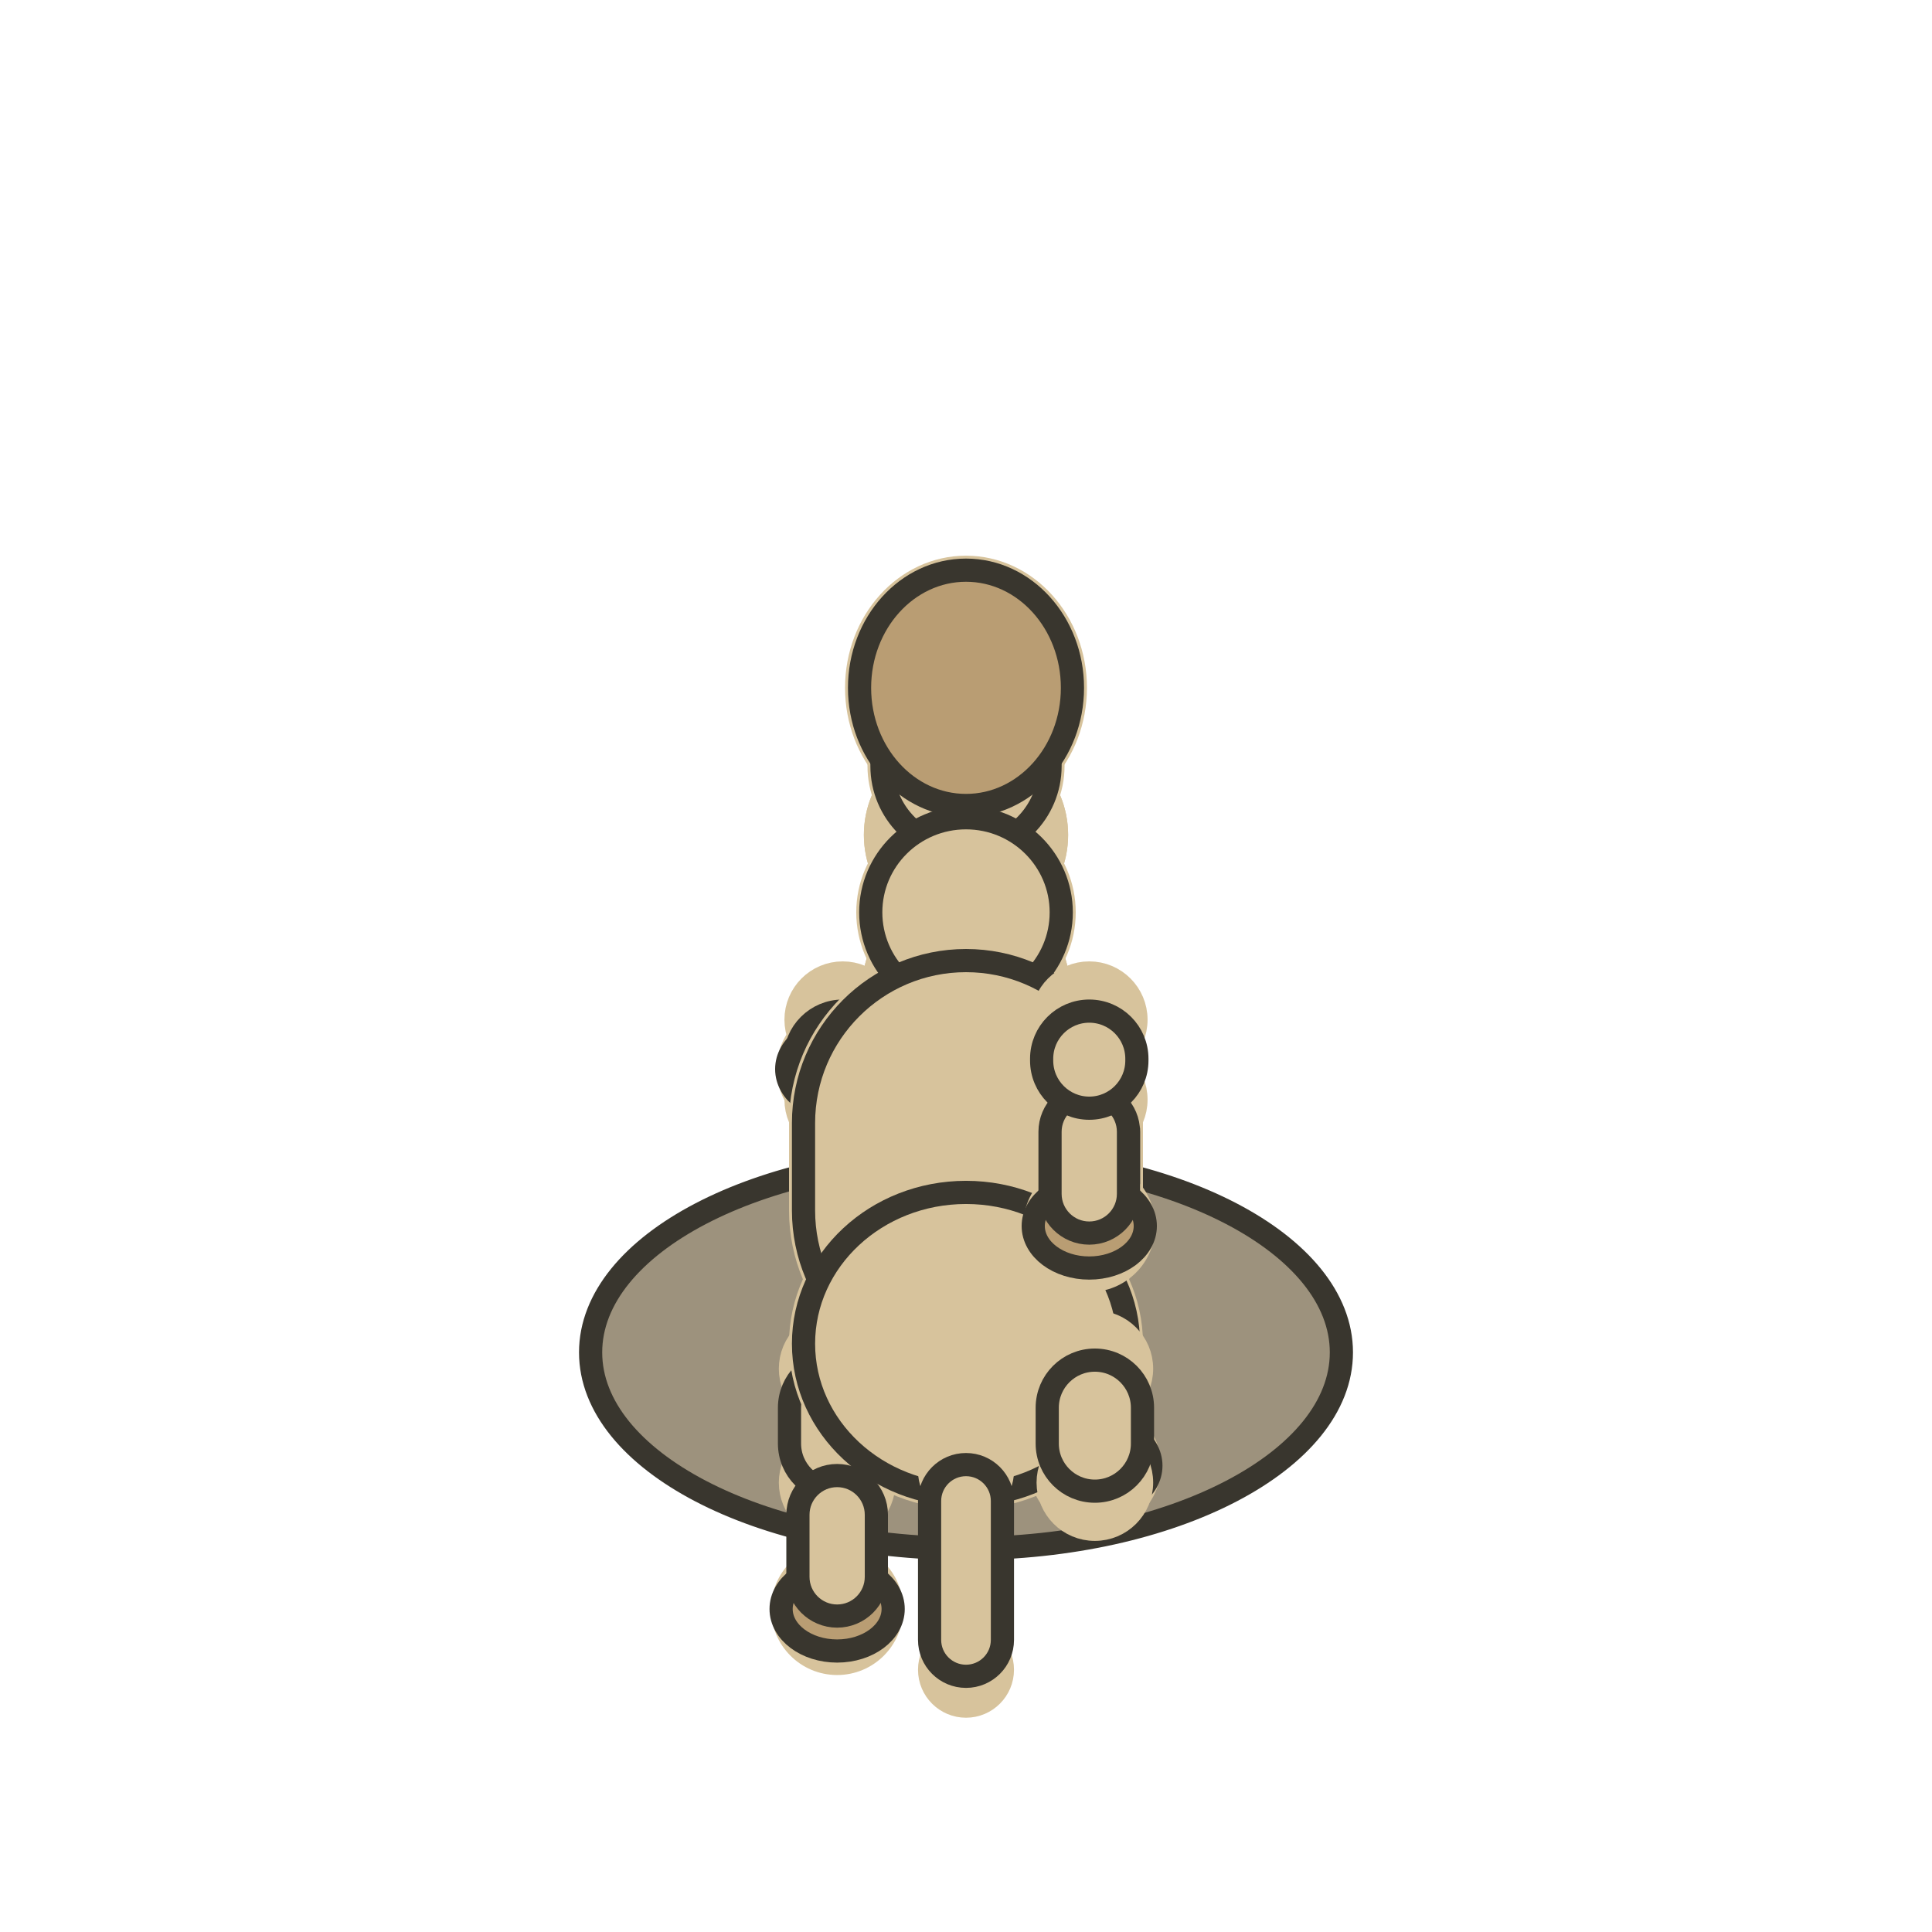
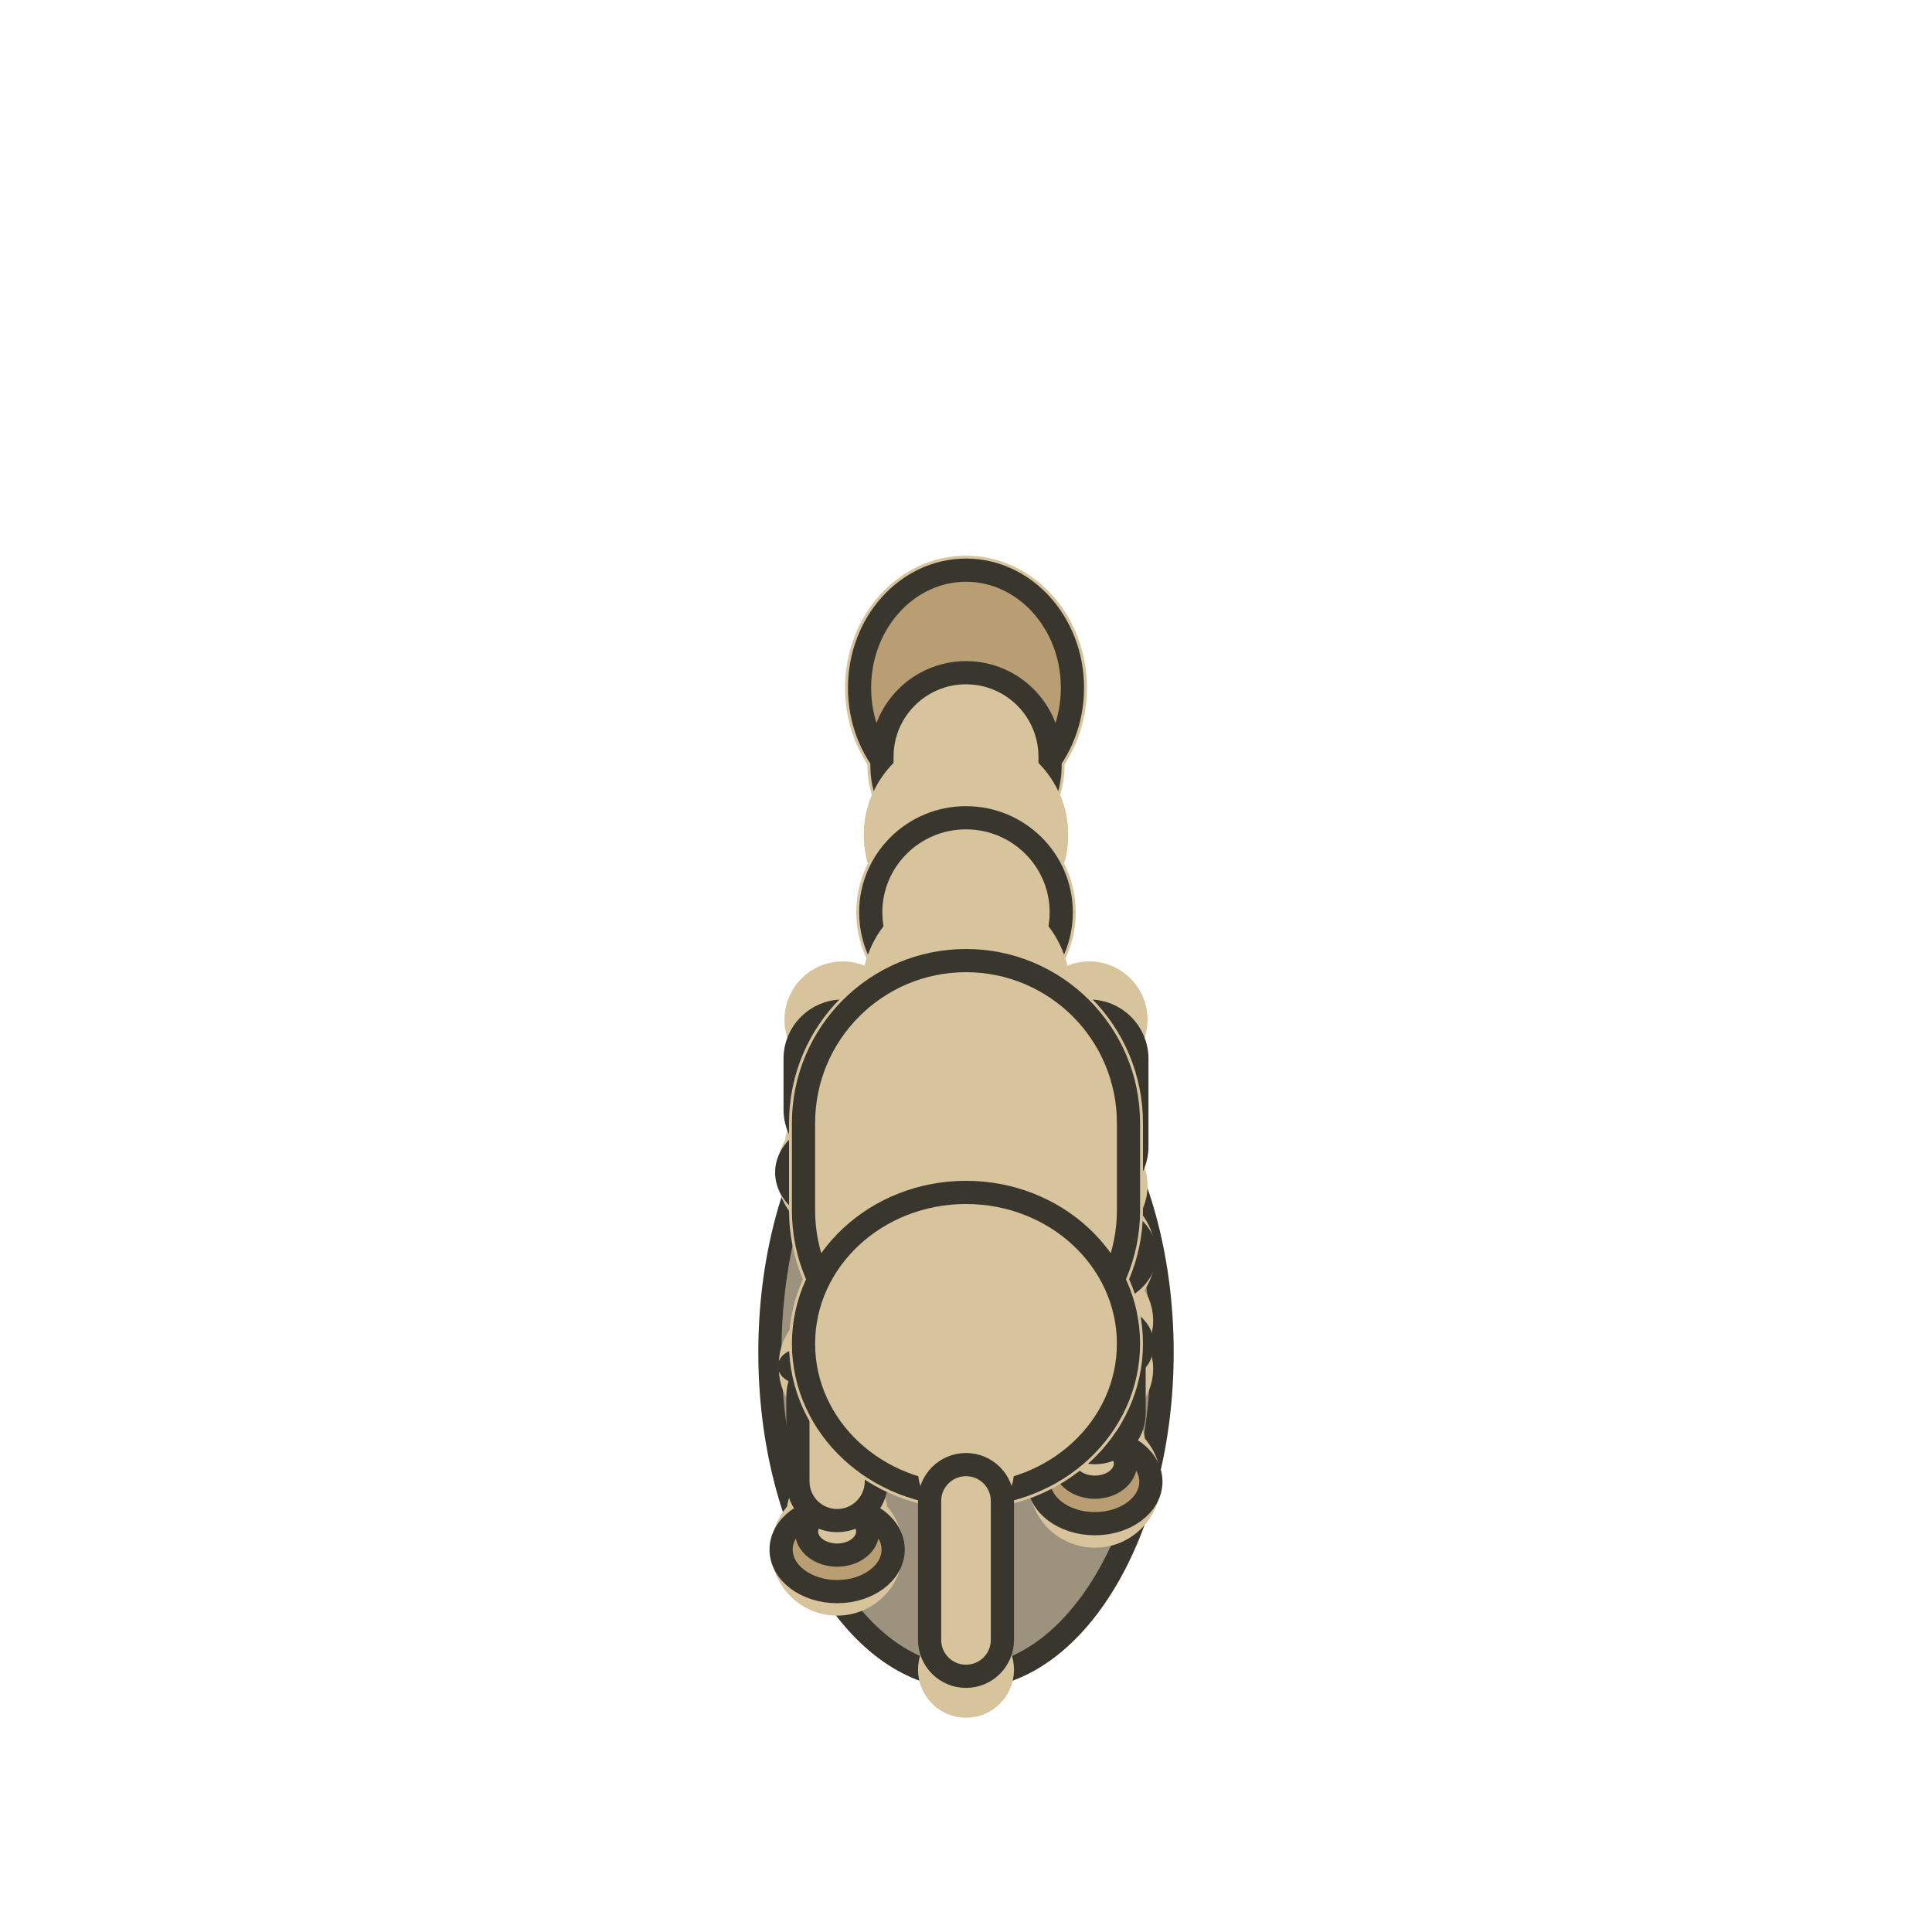
<svg xmlns="http://www.w3.org/2000/svg" viewBox="0 0 100 100">
  <style>.paperPlate{fill:#d7c39c;stroke:#39362e;stroke-width:1.2;vector-effect:non-scaling-stroke}.plateShade{fill:#b99d73}.paperPlate[data-palette-role="shadow"]{fill:#9d927d}.coreOccluderCell,.jointGasket{fill:#d7c39c;stroke:#d7c39c;stroke-width:1.5;vector-effect:non-scaling-stroke}.faceEye{fill:#fffdf7;stroke:#39362e;stroke-width:.8}.faceNose,.wingMembrane{fill:#b99d73;stroke:#39362e;stroke-width:.8;stroke-linejoin:round}</style>
  <g id="groundShadowGroup" data-compositing-group="ground shadow">
-     <ellipse id="castShadow" class="paperPlate" data-palette-role="shadow" cx="50" cy="70" rx="19.43" ry="10.15" />
+     <ellipse id="castShadow" class="paperPlate" data-palette-role="shadow" cx="0" cy="0" rx="19.43" ry="10.15" transform="matrix(0 -0.8660254 1 0 50 70)" />
  </g>
  <g id="cameraFarAppendagesGroup" data-compositing-group="camera-far appendages">
-     <circle id="farFrontPawGasket" class="jointGasket" data-palette-role="base" cx="43.62" cy="55.338" r="2.668" />
-     <circle id="nearRearPawGasket" class="jointGasket" data-palette-role="base" cx="56.67" cy="75.863" r="2.668" />
-     <circle id="farFrontKneeGasket" class="jointGasket" data-palette-role="base" cx="43.62" cy="56.917" r="2.268" />
-     <circle id="farRearKneeGasket" class="jointGasket" data-palette-role="base" cx="43.33" cy="76.739" r="2.268" />
+     <circle id="farFrontPawGasket" class="jointGasket" data-palette-role="base" cx="43.62" cy="60.687" r="2.668" />
+     <circle id="nearFrontPawGasket" class="jointGasket" data-palette-role="base" cx="56.38" cy="64.907" r="2.668" />
+     <circle id="nearRearPawGasket" class="jointGasket" data-palette-role="base" cx="56.67" cy="76.691" r="2.668" />
+     <circle id="farFrontKneeGasket" class="jointGasket" data-palette-role="base" cx="43.62" cy="59.448" r="2.268" />
+     <circle id="farRearPawGasket" class="jointGasket" data-palette-role="base" cx="43.33" cy="80.207" r="2.668" />
+     <circle id="nearFrontKneeGasket" class="jointGasket" data-palette-role="base" cx="56.38" cy="61.365" r="2.268" />
+     <circle id="nearRearHockGasket" class="jointGasket" data-palette-role="base" cx="56.67" cy="74.824" r="1.868" />
+     <circle id="farRearHockGasket" class="jointGasket" data-palette-role="base" cx="43.33" cy="78.34" r="1.868" />
+     <circle id="farRearKneeGasket" class="jointGasket" data-palette-role="base" cx="43.33" cy="70.592" r="2.268" />
+     <circle id="nearRearKneeGasket" class="jointGasket" data-palette-role="base" cx="56.67" cy="68.362" r="2.268" />
    <circle id="farFrontHipGasket" class="jointGasket" data-palette-role="base" cx="43.62" cy="52.779" r="2.268" />
+     <circle id="nearFrontHipGasket" class="jointGasket" data-palette-role="base" cx="56.38" cy="52.779" r="2.268" />
    <circle id="farRearHipGasket" class="jointGasket" data-palette-role="base" cx="43.33" cy="70.844" r="2.268" />
-     <ellipse id="farFrontPawPlate" class="paperPlate plateShade" data-palette-role="hoof" cx="43.62" cy="55.338" rx="2.9" ry="2.175" />
-     <rect id="farFrontLowerPlate" class="paperPlate" data-palette-role="base" x="43.255" y="54.887" width="2.31" height="4.06" rx="2.03" transform="rotate(-90 43.62 56.91673)" />
-     <ellipse id="nearRearPawPlate" class="paperPlate plateShade" data-palette-role="hoof" cx="56.67" cy="75.863" rx="2.9" ry="2.175" />
-     <rect id="nearRearLowerPlate" class="paperPlate" data-palette-role="base" x="56.305" y="74.709" width="1.607" height="4.06" rx="2.03" transform="rotate(-90 56.67 76.73934)" />
-     <rect id="farFrontUpperPlate" class="paperPlate" data-palette-role="base" x="43.176" y="50.314" width="5.025" height="4.93" rx="2.465" transform="rotate(90 43.62 52.77902)" />
-     <rect id="farRearUpperPlate" class="paperPlate" data-palette-role="base" x="42.886" y="68.379" width="6.783" height="4.93" rx="2.465" transform="rotate(90 43.33 70.8436)" />
+     <circle id="nearRearHipGasket" class="jointGasket" data-palette-role="base" cx="56.67" cy="70.844" r="2.268" />
+     <ellipse id="farFrontPawPlate" class="paperPlate plateShade" data-palette-role="hoof" cx="43.62" cy="60.687" rx="2.9" ry="2.175" />
+     <rect id="farFrontLowerPlate" class="paperPlate" data-palette-role="base" x="43.255" y="57.418" width="1.97" height="4.06" rx="2.03" transform="rotate(90 43.62 59.44817)" />
+     <ellipse id="nearFrontPawPlate" class="paperPlate plateShade" data-palette-role="hoof" cx="56.38" cy="64.907" rx="2.9" ry="2.175" />
+     <rect id="nearFrontLowerPlate" class="paperPlate" data-palette-role="base" x="56.015" y="59.335" width="4.272" height="4.06" rx="2.03" transform="rotate(90 56.38 61.36519)" />
+     <ellipse id="nearRearPawPlate" class="paperPlate plateShade" data-palette-role="hoof" cx="56.67" cy="76.691" rx="2.9" ry="2.175" />
+     <rect id="nearRearPasternPlate" class="paperPlate" data-palette-role="base" x="56.385" y="73.241" width="2.437" height="3.167" rx="1.583" transform="rotate(90 56.67 74.82396)" />
+     <rect id="farFrontUpperPlate" class="paperPlate" data-palette-role="base" x="43.176" y="50.314" width="7.557" height="4.93" rx="2.465" transform="rotate(90 43.62 52.77902)" />
+     <ellipse id="farRearPawPlate" class="paperPlate plateShade" data-palette-role="hoof" cx="43.33" cy="80.207" rx="2.9" ry="2.175" />
+     <rect id="farRearPasternPlate" class="paperPlate" data-palette-role="base" x="43.045" y="76.757" width="2.437" height="3.167" rx="1.583" transform="rotate(90 43.33 78.34003)" />
+     <rect id="nearFrontUpperPlate" class="paperPlate" data-palette-role="base" x="55.936" y="50.314" width="9.474" height="4.93" rx="2.465" transform="rotate(90 56.38 52.77902)" />
+     <rect id="nearRearLowerPlate" class="paperPlate" data-palette-role="base" x="56.305" y="66.332" width="7.193" height="4.06" rx="2.03" transform="rotate(90 56.67 68.36151)" />
+     <rect id="farRearLowerPlate" class="paperPlate" data-palette-role="base" x="42.965" y="68.562" width="8.479" height="4.06" rx="2.03" transform="rotate(90 43.33 70.59151)" />
+     <rect id="farRearUpperPlate" class="paperPlate" data-palette-role="base" x="42.886" y="68.379" width="1.139" height="4.93" rx="2.465" transform="rotate(-90 43.33 70.8436)" />
+     <rect id="nearRearUpperPlate" class="paperPlate" data-palette-role="base" x="56.226" y="68.379" width="3.369" height="4.93" rx="2.465" transform="rotate(-90 56.67 70.8436)" />
  </g>
  <g id="opaqueCoreOccluderGroup" data-compositing-group="opaque core occluder">
    <g id="coreOccluder" data-palette-role="base" data-geometry="opaque-union">
      <rect id="torsoPlateOccluderCell" class="coreOccluderCell" data-palette-role="base" x="48.486" y="61.139" width="21.343" height="16.82" rx="8.41" transform="rotate(-90 50 69.54901)" />
      <ellipse id="pelvisPlateOccluderCell" class="coreOccluderCell" data-palette-role="base" cx="50" cy="69.549" rx="8.41" ry="7.83" />
      <rect id="neckPlateOccluderCell" class="coreOccluderCell" data-palette-role="base" x="49.113" y="46.303" width="9.793" height="9.86" rx="4.93" transform="rotate(-90 50 51.23328)" />
      <rect id="headConnectorPlateOccluderCell" class="coreOccluderCell" data-palette-role="base" x="49.217" y="38.865" width="9.178" height="8.7" rx="4.35" transform="rotate(-90 50 43.2146)" />
      <ellipse id="headPlateOccluderCell" class="coreOccluderCell" data-palette-role="base" cx="50" cy="35.602" rx="5.51" ry="6.09" />
      <circle id="pelvisGasketOccluderCell" class="coreOccluderCell" data-palette-role="base" cx="50" cy="69.549" r="4.64" />
      <circle id="chestGasketOccluderCell" class="coreOccluderCell" data-palette-role="base" cx="50" cy="51.233" r="4.64" />
      <circle id="neckGasketOccluderCell" class="coreOccluderCell" data-palette-role="base" cx="50" cy="43.215" r="4.536" />
      <circle id="headGasketOccluderCell" class="coreOccluderCell" data-palette-role="base" cx="50" cy="35.602" r="4.64" />
    </g>
  </g>
  <g id="coreSurfaceGroup" data-compositing-group="core surface plates">
    <circle id="headGasket" class="jointGasket" data-palette-role="secondary" cx="50" cy="35.602" r="4.64" />
+     <ellipse id="headPlate" class="paperPlate plateShade" data-palette-role="secondary" cx="50" cy="35.602" rx="5.51" ry="6.09" />
+     <rect id="headConnectorPlate" class="paperPlate" data-palette-role="base" x="49.217" y="38.865" width="9.178" height="8.7" rx="4.35" transform="rotate(-90 50 43.2146)" />
    <circle id="neckGasket" class="jointGasket" data-palette-role="base" cx="50" cy="43.215" r="4.536" />
+     <rect id="neckPlate" class="paperPlate" data-palette-role="base" x="49.113" y="46.303" width="9.793" height="9.86" rx="4.93" transform="rotate(-90 50 51.23328)" />
    <circle id="chestGasket" class="jointGasket" data-palette-role="base" cx="50" cy="51.233" r="4.64" />
+     <rect id="torsoPlate" class="paperPlate" data-palette-role="base" x="48.486" y="61.139" width="21.343" height="16.82" rx="8.41" transform="rotate(-90 50 69.54901)" />
    <circle id="pelvisGasket" class="jointGasket" data-palette-role="base" cx="50" cy="69.549" r="4.64" />
-     <rect id="headConnectorPlate" class="paperPlate" data-palette-role="base" x="49.217" y="38.865" width="9.178" height="8.7" rx="4.35" transform="rotate(-90 50 43.2146)" />
-     <ellipse id="headPlate" class="paperPlate plateShade" data-palette-role="secondary" cx="50" cy="35.602" rx="5.51" ry="6.09" />
-     <rect id="neckPlate" class="paperPlate" data-palette-role="base" x="49.113" y="46.303" width="9.793" height="9.86" rx="4.93" transform="rotate(-90 50 51.23328)" />
-     <rect id="torsoPlate" class="paperPlate" data-palette-role="base" x="48.486" y="61.139" width="21.343" height="16.82" rx="8.41" transform="rotate(-90 50 69.54901)" />
    <ellipse id="pelvisPlate" class="paperPlate " data-palette-role="base" cx="50" cy="69.549" rx="8.41" ry="7.83" />
  </g>
  <g id="cameraNearAppendagesGroup" data-compositing-group="camera-near appendages">
-     <circle id="nearFrontPawGasket" class="jointGasket" data-palette-role="base" cx="56.38" cy="63.458" r="2.668" />
-     <circle id="nearFrontKneeGasket" class="jointGasket" data-palette-role="base" cx="56.38" cy="56.917" r="2.268" />
-     <circle id="farRearPawGasket" class="jointGasket" data-palette-role="base" cx="43.33" cy="83.281" r="2.668" />
-     <circle id="nearRearKneeGasket" class="jointGasket" data-palette-role="base" cx="56.67" cy="76.739" r="2.268" />
-     <circle id="nearFrontHipGasket" class="jointGasket" data-palette-role="base" cx="56.38" cy="52.779" r="2.268" />
-     <circle id="nearRearHipGasket" class="jointGasket" data-palette-role="base" cx="56.67" cy="70.844" r="2.268" />
    <circle id="tailBaseGasket" class="jointGasket" data-palette-role="secondary" cx="50" cy="76.146" r="1.734" />
    <circle id="tailTipGasket" class="jointGasket" data-palette-role="secondary" cx="50" cy="86.425" r="1.734" />
-     <ellipse id="nearFrontPawPlate" class="paperPlate plateShade" data-palette-role="hoof" cx="56.38" cy="63.458" rx="2.9" ry="2.175" />
-     <rect id="nearFrontLowerPlate" class="paperPlate" data-palette-role="base" x="56.015" y="54.887" width="7.272" height="4.06" rx="2.03" transform="rotate(90 56.38 56.91673)" />
-     <rect id="nearFrontUpperPlate" class="paperPlate" data-palette-role="base" x="55.936" y="50.314" width="5.025" height="4.93" rx="2.465" transform="rotate(90 56.38 52.77902)" />
-     <ellipse id="farRearPawPlate" class="paperPlate plateShade" data-palette-role="hoof" cx="43.33" cy="83.281" rx="2.9" ry="2.175" />
-     <rect id="farRearLowerPlate" class="paperPlate" data-palette-role="base" x="42.965" y="74.709" width="7.273" height="4.06" rx="2.03" transform="rotate(90 43.33 76.73934)" />
-     <rect id="nearRearUpperPlate" class="paperPlate" data-palette-role="base" x="56.226" y="68.379" width="6.783" height="4.93" rx="2.465" transform="rotate(90 56.67 70.8436)" />
    <rect id="tailPlate" class="paperPlate" data-palette-role="secondary" x="49.661" y="74.261" width="10.958" height="3.77" rx="1.885" transform="rotate(90 50 76.14614)" />
  </g>
  <g id="detailsGroup" data-compositing-group="paint/details/accessories" />
</svg>
